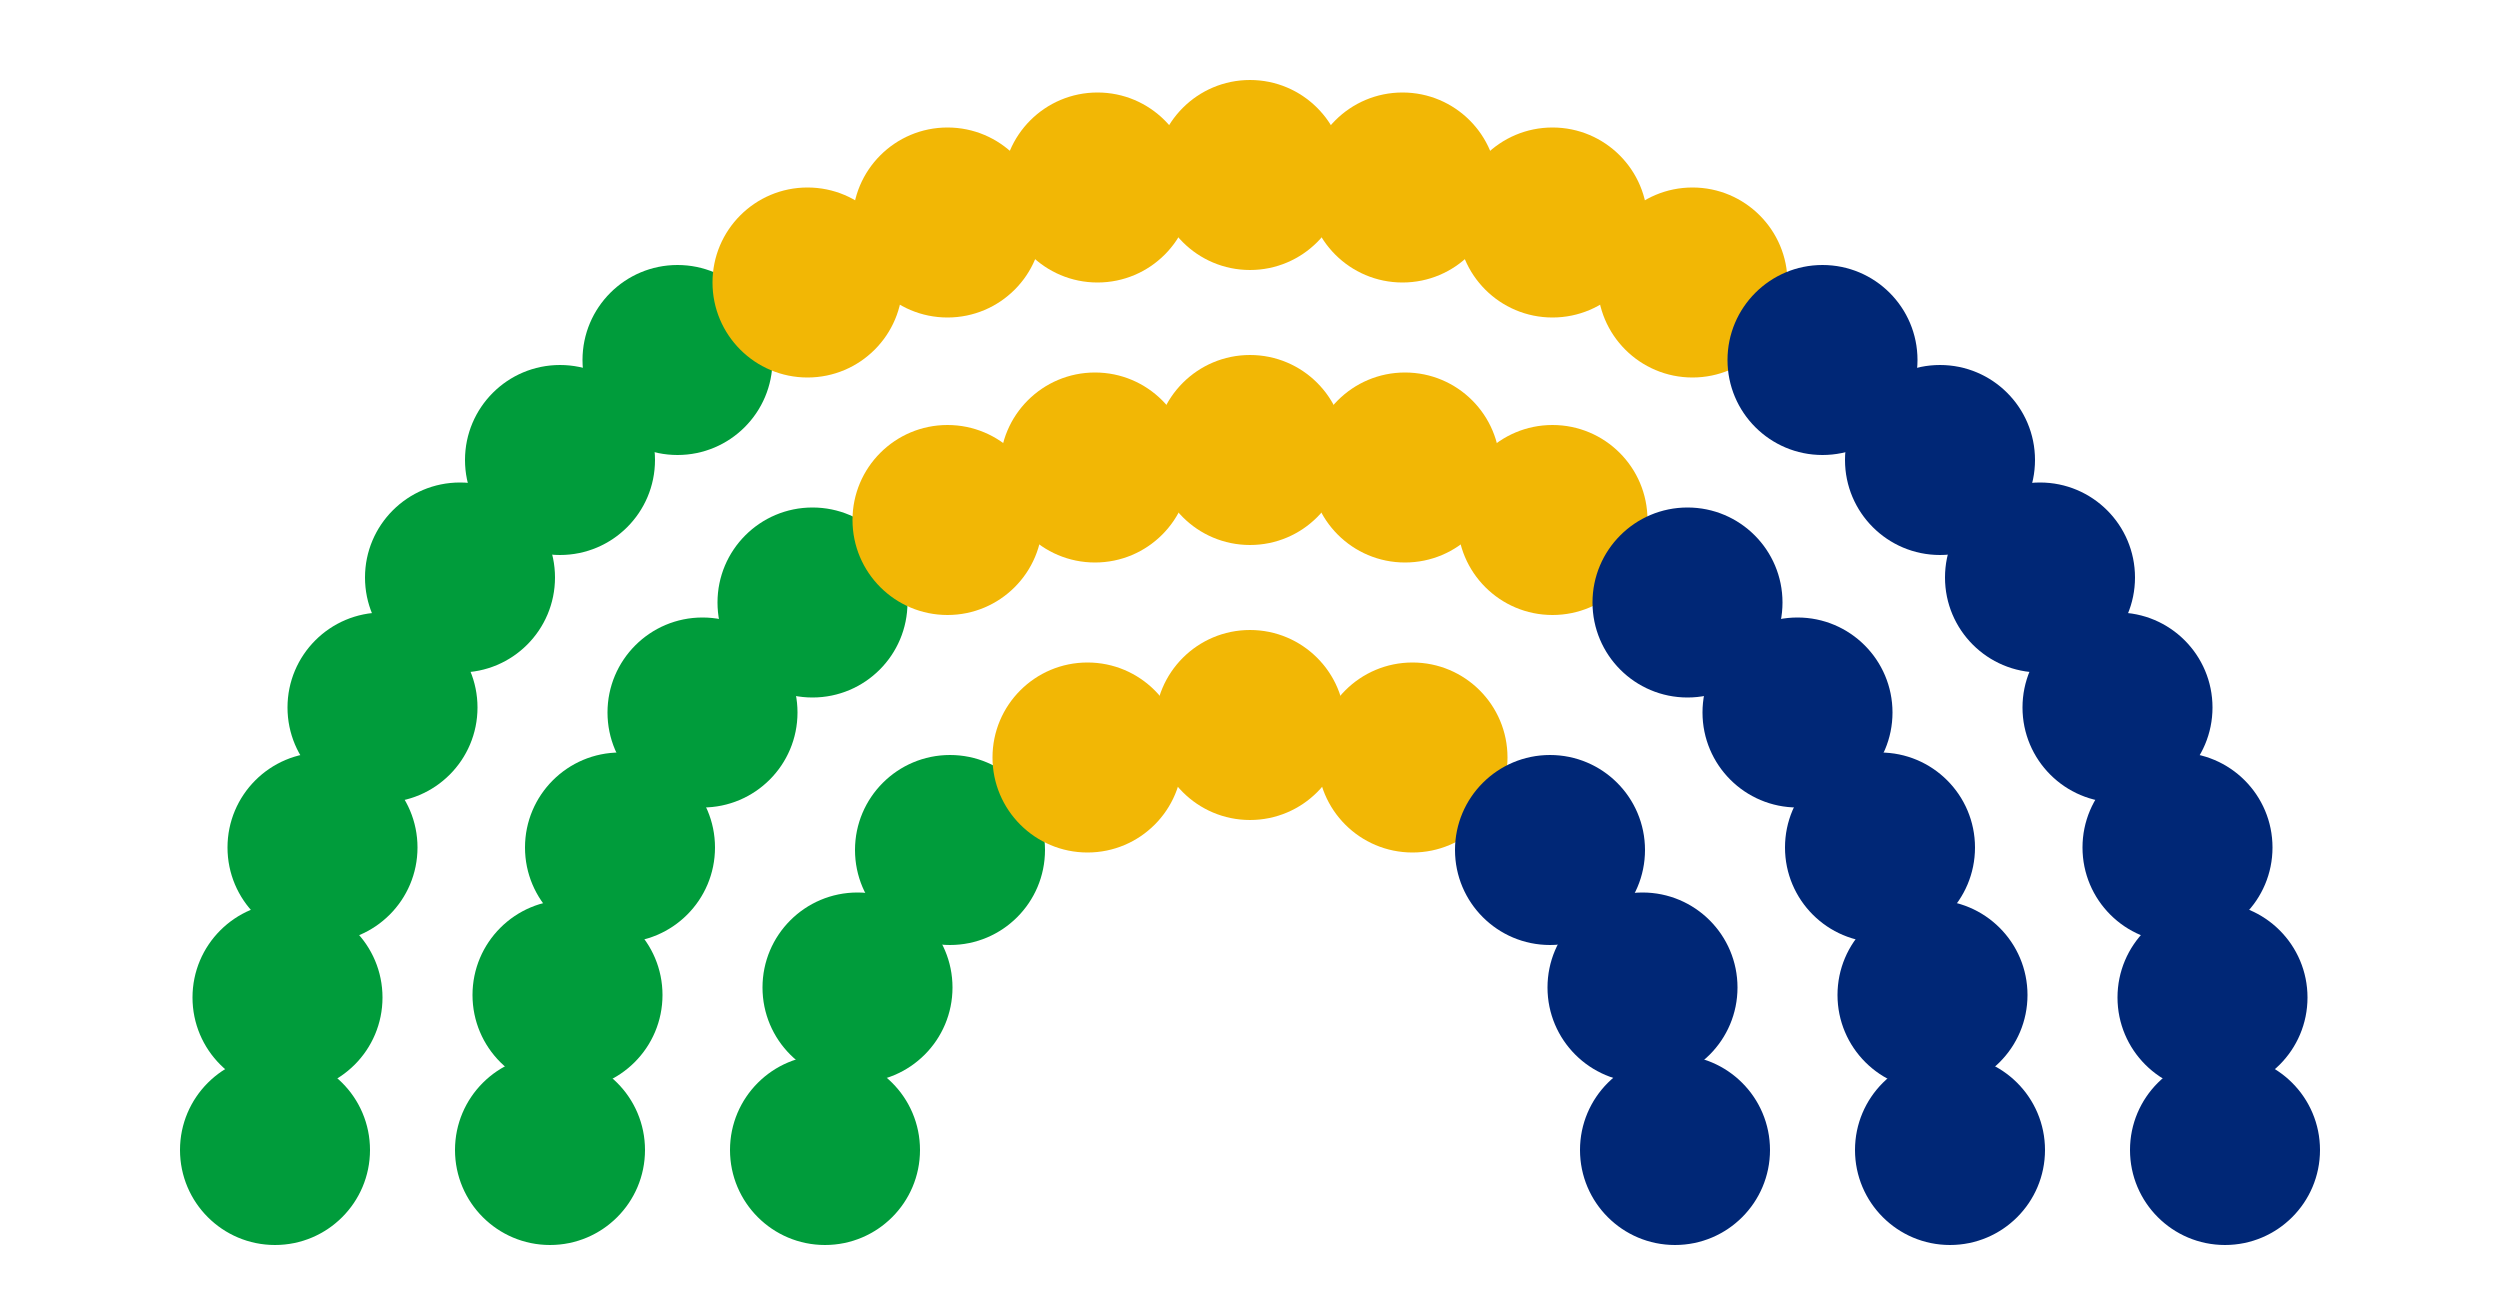
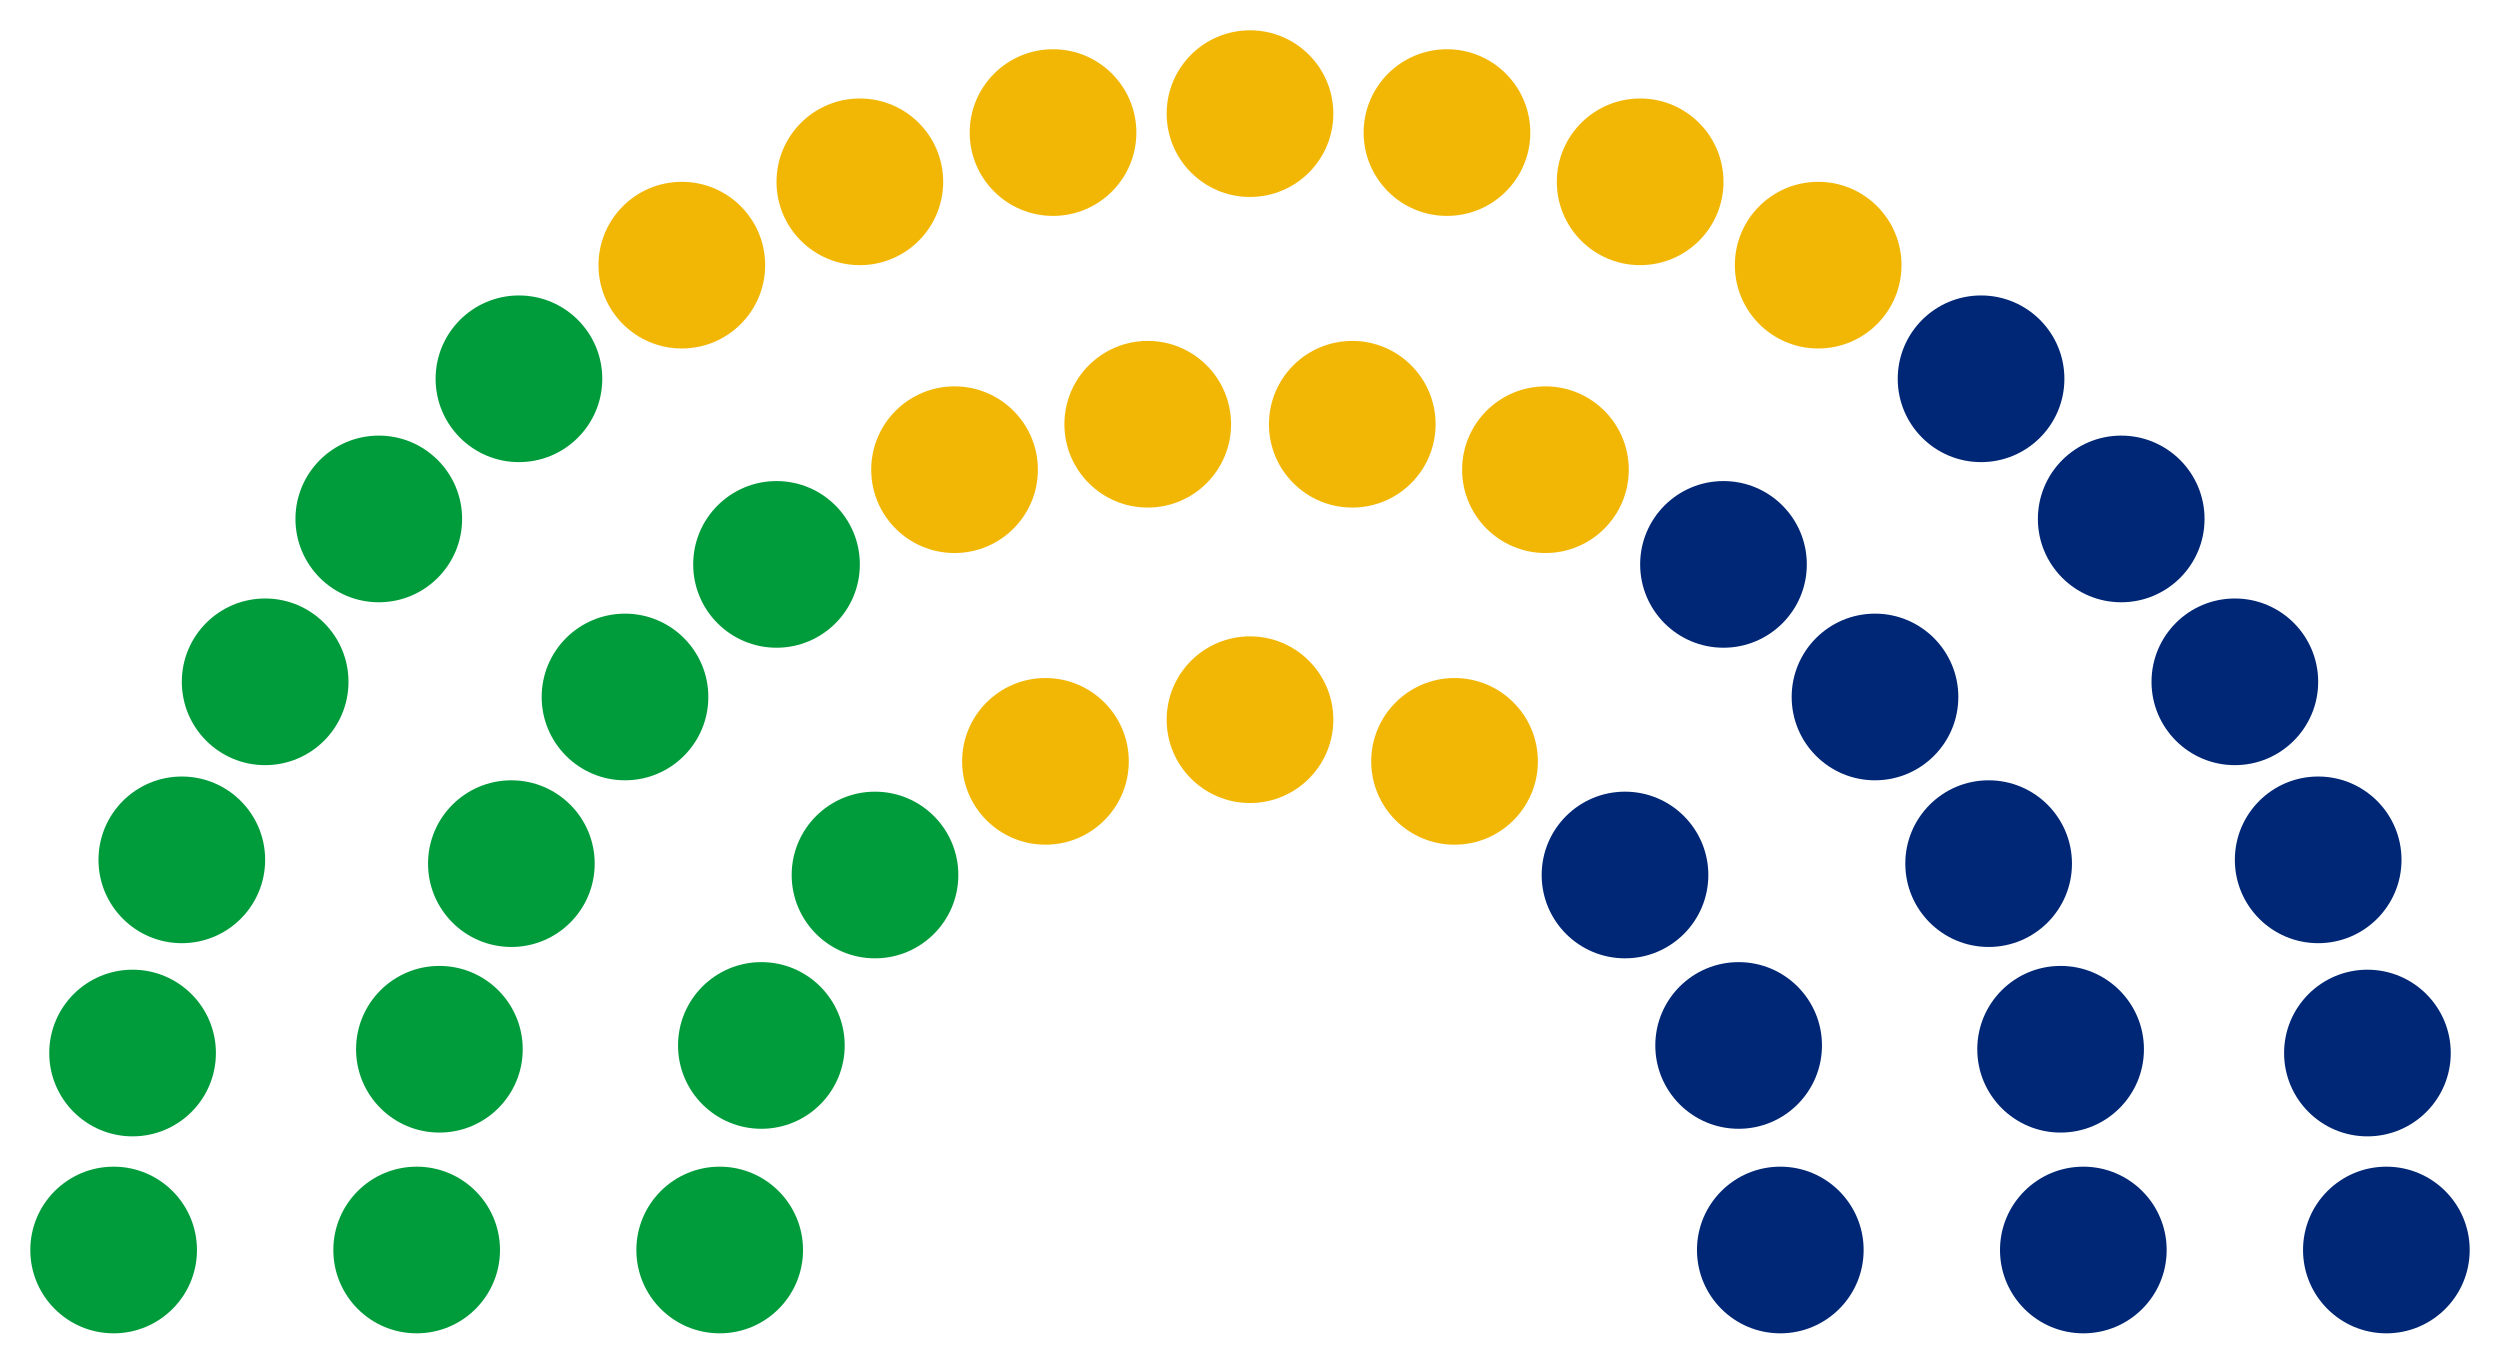
- <svg xmlns="http://www.w3.org/2000/svg" viewBox="0 0 100 52">
-   <circle cx="33.0" cy="46.0" r="3.8" fill="#009C3B" />
-   <circle cx="34.3" cy="39.5" r="3.8" fill="#009C3B" />
-   <circle cx="38.0" cy="34.0" r="3.8" fill="#009C3B" />
-   <circle cx="43.5" cy="30.3" r="3.8" fill="#F2B705" />
-   <circle cx="50.0" cy="29.0" r="3.8" fill="#F2B705" />
-   <circle cx="56.5" cy="30.3" r="3.8" fill="#F2B705" />
-   <circle cx="62.0" cy="34.0" r="3.8" fill="#002776" />
-   <circle cx="65.7" cy="39.5" r="3.8" fill="#002776" />
-   <circle cx="67.0" cy="46.0" r="3.8" fill="#002776" />
-   <circle cx="22.0" cy="46.0" r="3.8" fill="#009C3B" />
-   <circle cx="22.7" cy="39.8" r="3.8" fill="#009C3B" />
-   <circle cx="24.8" cy="33.9" r="3.8" fill="#009C3B" />
-   <circle cx="28.1" cy="28.5" r="3.8" fill="#009C3B" />
-   <circle cx="32.5" cy="24.1" r="3.8" fill="#009C3B" />
-   <circle cx="37.9" cy="20.8" r="3.8" fill="#F2B705" />
-   <circle cx="43.8" cy="18.7" r="3.8" fill="#F2B705" />
-   <circle cx="50.0" cy="18.0" r="3.8" fill="#F2B705" />
-   <circle cx="56.2" cy="18.7" r="3.8" fill="#F2B705" />
-   <circle cx="62.1" cy="20.8" r="3.8" fill="#F2B705" />
-   <circle cx="67.5" cy="24.1" r="3.8" fill="#002776" />
-   <circle cx="71.9" cy="28.5" r="3.8" fill="#002776" />
-   <circle cx="75.2" cy="33.9" r="3.8" fill="#002776" />
-   <circle cx="77.3" cy="39.8" r="3.8" fill="#002776" />
-   <circle cx="78.0" cy="46.0" r="3.8" fill="#002776" />
-   <circle cx="11.0" cy="46.0" r="3.8" fill="#009C3B" />
-   <circle cx="11.5" cy="39.9" r="3.8" fill="#009C3B" />
-   <circle cx="12.9" cy="33.9" r="3.8" fill="#009C3B" />
-   <circle cx="15.3" cy="28.3" r="3.8" fill="#009C3B" />
-   <circle cx="18.4" cy="23.1" r="3.8" fill="#009C3B" />
-   <circle cx="22.4" cy="18.4" r="3.8" fill="#009C3B" />
-   <circle cx="27.1" cy="14.4" r="3.8" fill="#009C3B" />
-   <circle cx="32.3" cy="11.3" r="3.8" fill="#F2B705" />
-   <circle cx="37.9" cy="8.9" r="3.8" fill="#F2B705" />
-   <circle cx="43.9" cy="7.5" r="3.8" fill="#F2B705" />
-   <circle cx="50.0" cy="7.0" r="3.8" fill="#F2B705" />
-   <circle cx="56.1" cy="7.5" r="3.8" fill="#F2B705" />
-   <circle cx="62.1" cy="8.9" r="3.8" fill="#F2B705" />
-   <circle cx="67.7" cy="11.3" r="3.8" fill="#F2B705" />
-   <circle cx="72.9" cy="14.4" r="3.8" fill="#002776" />
-   <circle cx="77.6" cy="18.4" r="3.8" fill="#002776" />
-   <circle cx="81.6" cy="23.1" r="3.8" fill="#002776" />
-   <circle cx="84.7" cy="28.3" r="3.8" fill="#002776" />
-   <circle cx="87.1" cy="33.9" r="3.8" fill="#002776" />
-   <circle cx="88.5" cy="39.9" r="3.8" fill="#002776" />
-   <circle cx="89.0" cy="46.0" r="3.8" fill="#002776" />
+ <svg xmlns="http://www.w3.org/2000/svg" viewBox="0 0 66 35.5">
+   <circle cx="19.0" cy="33.0" r="2.2" fill="#009C3B" />
+   <circle cx="20.1" cy="27.6" r="2.2" fill="#009C3B" />
+   <circle cx="23.1" cy="23.1" r="2.2" fill="#009C3B" />
+   <circle cx="27.6" cy="20.1" r="2.2" fill="#F2B705" />
+   <circle cx="33.0" cy="19.0" r="2.2" fill="#F2B705" />
+   <circle cx="38.4" cy="20.1" r="2.2" fill="#F2B705" />
+   <circle cx="42.9" cy="23.1" r="2.2" fill="#002776" />
+   <circle cx="45.9" cy="27.6" r="2.2" fill="#002776" />
+   <circle cx="47.0" cy="33.0" r="2.2" fill="#002776" />
+   <circle cx="11.0" cy="33.0" r="2.2" fill="#009C3B" />
+   <circle cx="11.6" cy="27.7" r="2.2" fill="#009C3B" />
+   <circle cx="13.5" cy="22.8" r="2.2" fill="#009C3B" />
+   <circle cx="16.5" cy="18.4" r="2.2" fill="#009C3B" />
+   <circle cx="20.5" cy="14.9" r="2.2" fill="#009C3B" />
+   <circle cx="25.2" cy="12.4" r="2.2" fill="#F2B705" />
+   <circle cx="30.3" cy="11.2" r="2.2" fill="#F2B705" />
+   <circle cx="35.7" cy="11.2" r="2.2" fill="#F2B705" />
+   <circle cx="40.8" cy="12.4" r="2.2" fill="#F2B705" />
+   <circle cx="45.5" cy="14.9" r="2.2" fill="#002776" />
+   <circle cx="49.5" cy="18.4" r="2.2" fill="#002776" />
+   <circle cx="52.5" cy="22.8" r="2.2" fill="#002776" />
+   <circle cx="54.4" cy="27.7" r="2.2" fill="#002776" />
+   <circle cx="55.0" cy="33.0" r="2.2" fill="#002776" />
+   <circle cx="3.0" cy="33.0" r="2.2" fill="#009C3B" />
+   <circle cx="3.5" cy="27.8" r="2.2" fill="#009C3B" />
+   <circle cx="4.8" cy="22.7" r="2.2" fill="#009C3B" />
+   <circle cx="7.0" cy="18.0" r="2.2" fill="#009C3B" />
+   <circle cx="10.0" cy="13.7" r="2.2" fill="#009C3B" />
+   <circle cx="13.7" cy="10.0" r="2.2" fill="#009C3B" />
+   <circle cx="18.0" cy="7.0" r="2.2" fill="#F2B705" />
+   <circle cx="22.7" cy="4.8" r="2.2" fill="#F2B705" />
+   <circle cx="27.8" cy="3.5" r="2.2" fill="#F2B705" />
+   <circle cx="33.0" cy="3.0" r="2.2" fill="#F2B705" />
+   <circle cx="38.2" cy="3.5" r="2.2" fill="#F2B705" />
+   <circle cx="43.3" cy="4.8" r="2.2" fill="#F2B705" />
+   <circle cx="48.0" cy="7.0" r="2.2" fill="#F2B705" />
+   <circle cx="52.3" cy="10.0" r="2.2" fill="#002776" />
+   <circle cx="56.0" cy="13.7" r="2.2" fill="#002776" />
+   <circle cx="59.0" cy="18.0" r="2.2" fill="#002776" />
+   <circle cx="61.2" cy="22.7" r="2.2" fill="#002776" />
+   <circle cx="62.5" cy="27.8" r="2.2" fill="#002776" />
+   <circle cx="63.0" cy="33.0" r="2.2" fill="#002776" />
</svg>
